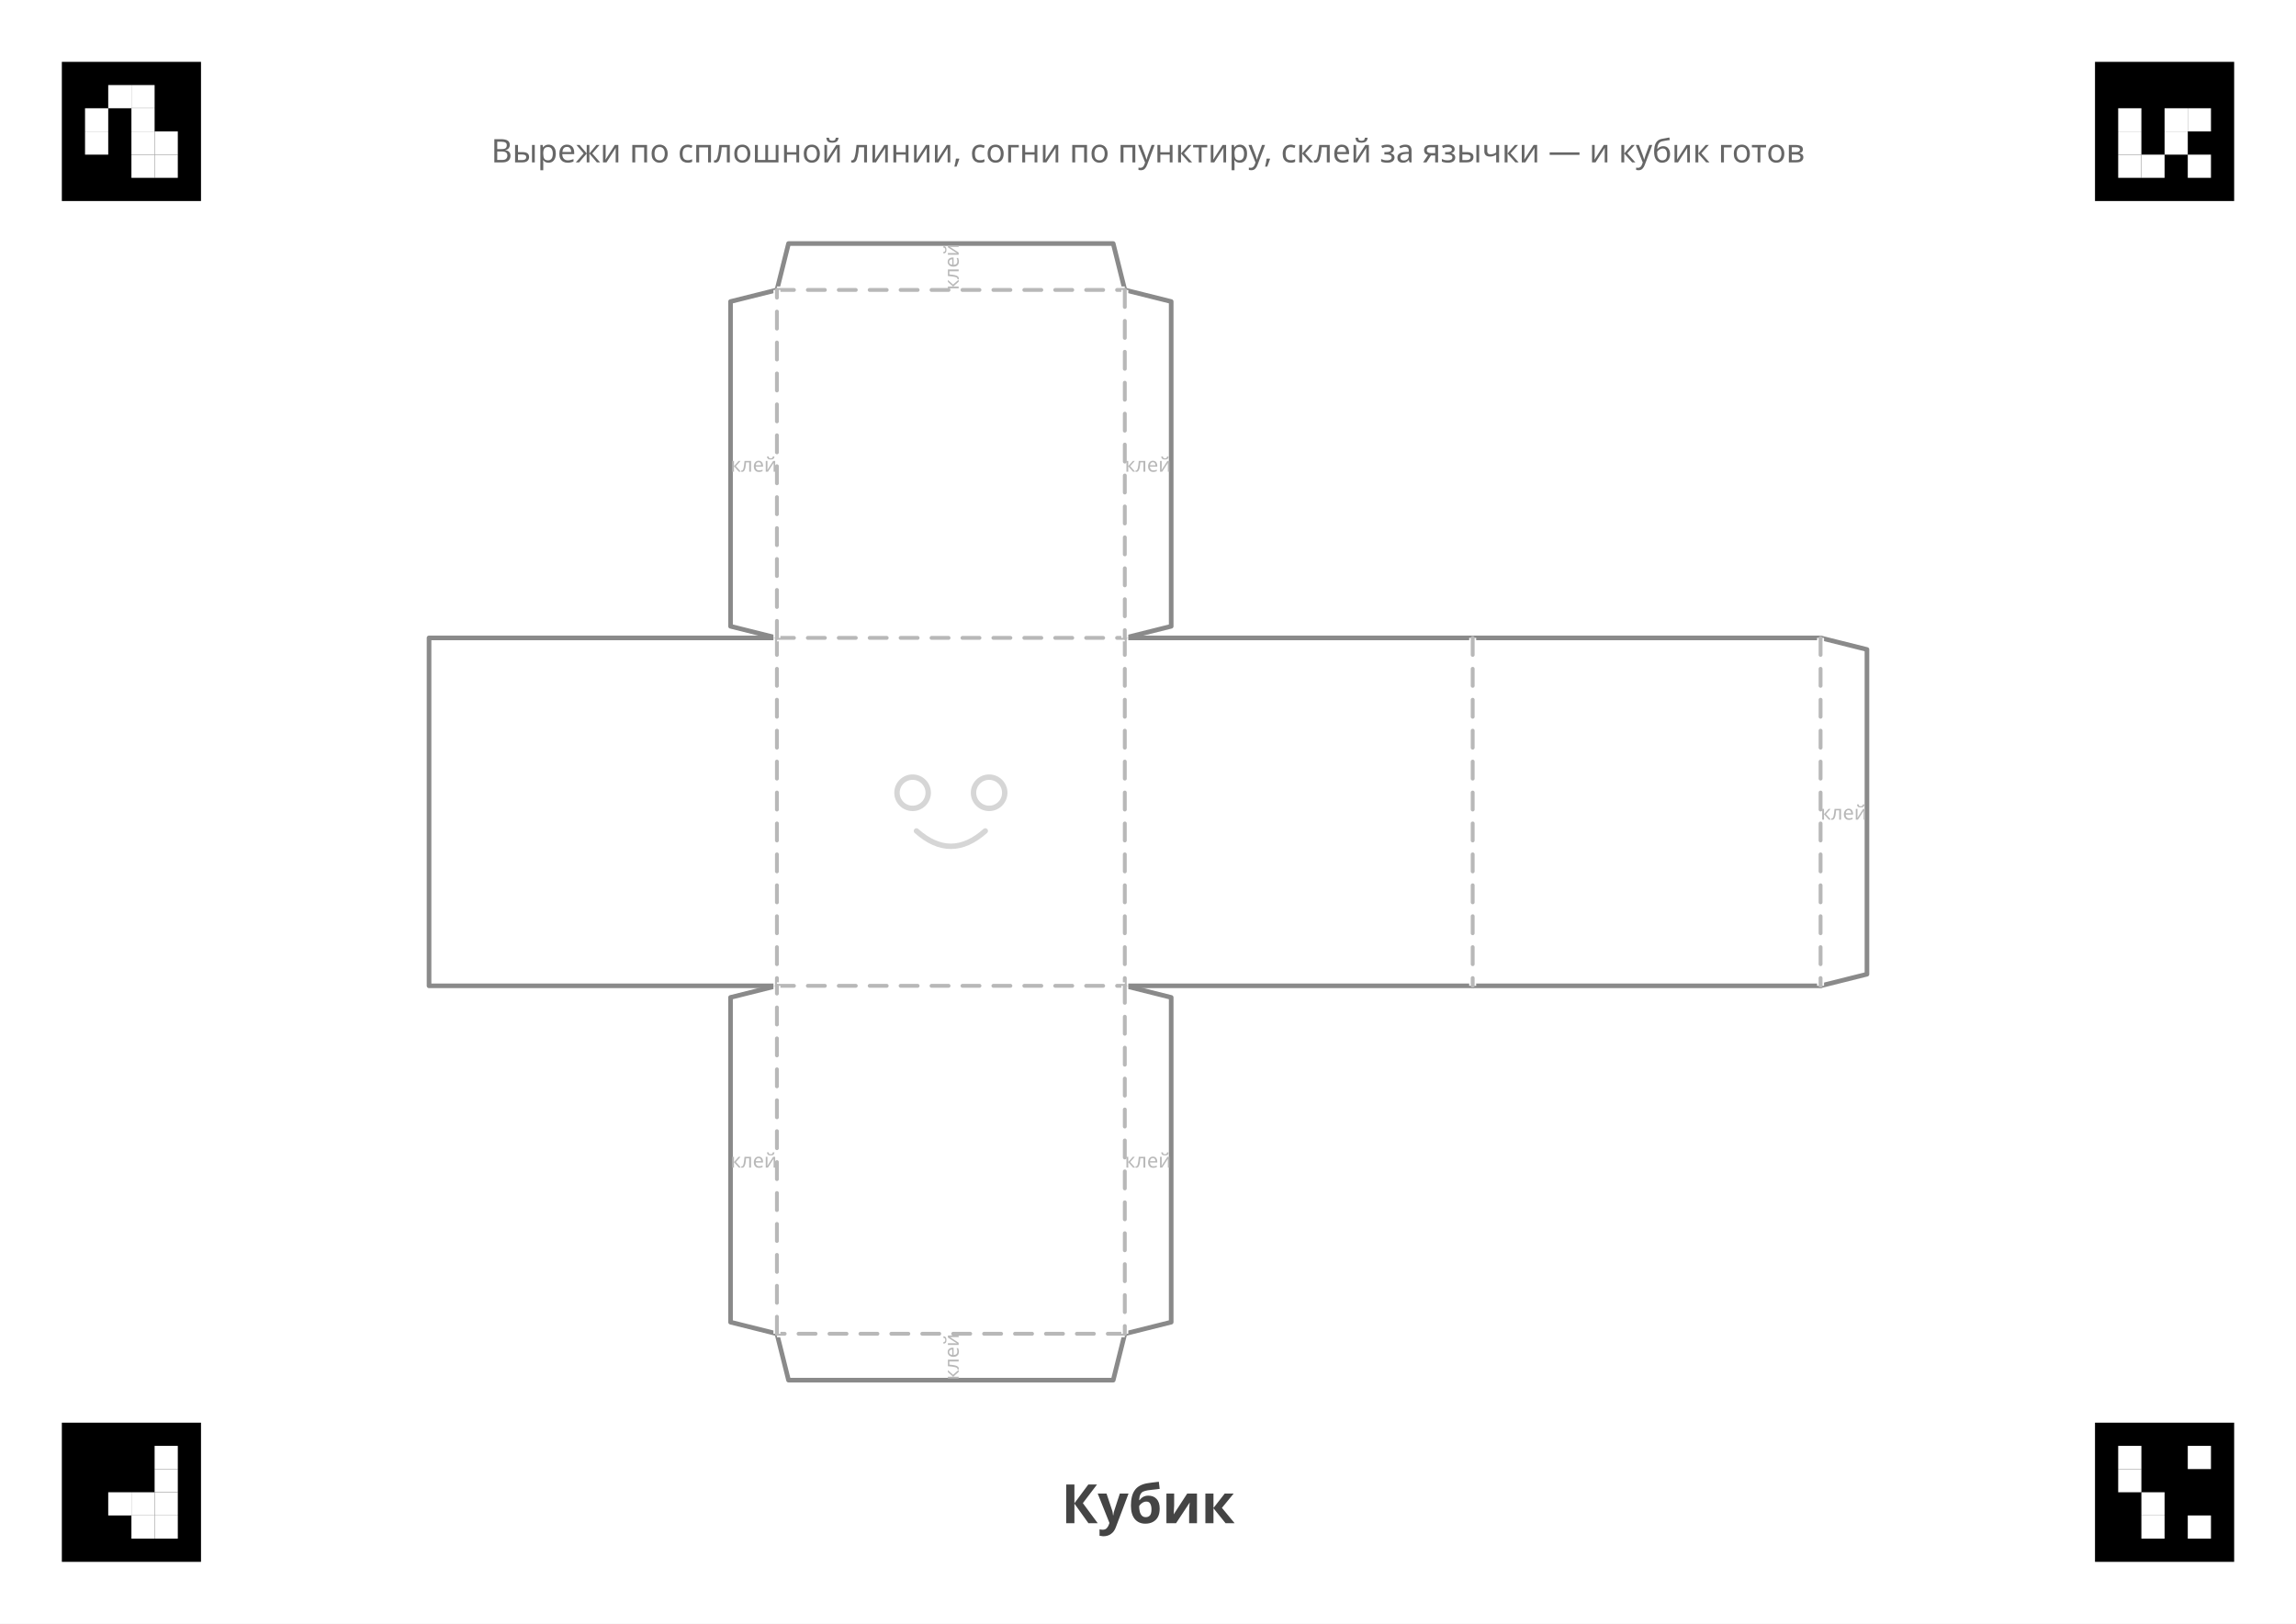
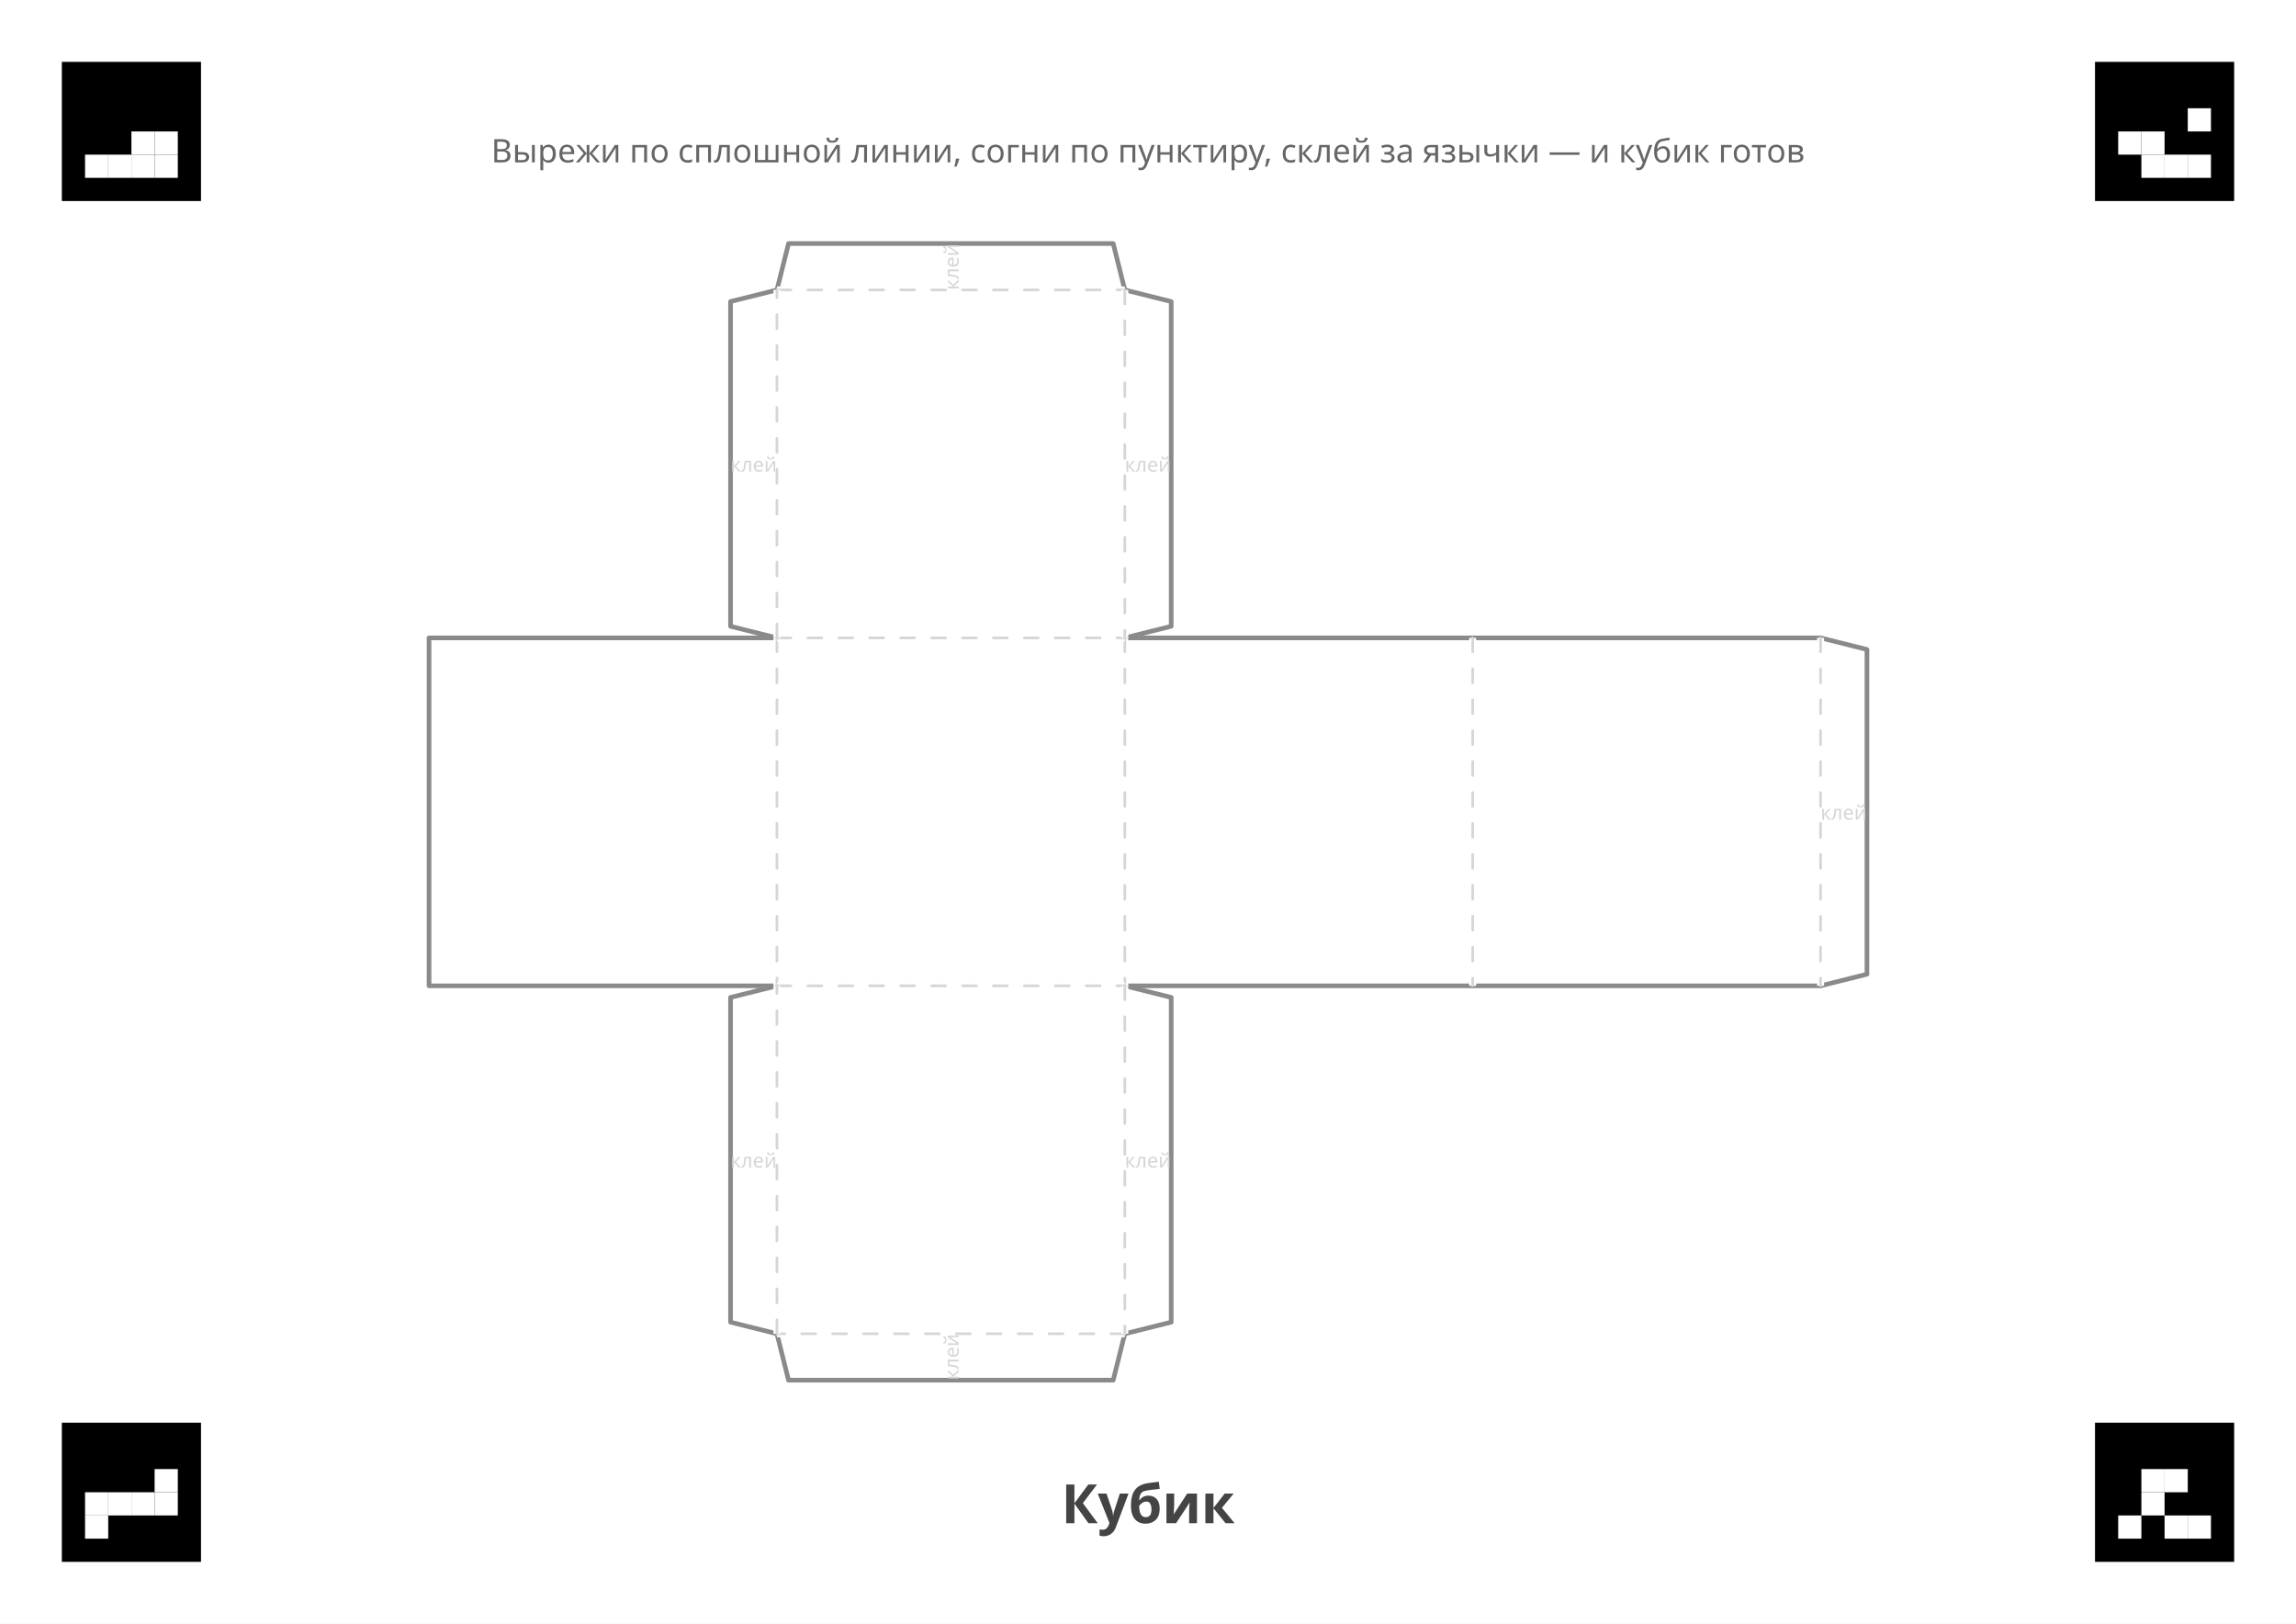
<svg xmlns="http://www.w3.org/2000/svg" width="297mm" height="210mm" viewBox="0 0 297 210">
  <rect width="297" height="210" fill="#fff" />
  <rect x="8" y="8" width="18" height="18" fill="#000" />
-   <rect x="14.00" y="11.00" width="3" height="3" fill="#fff" />
-   <rect x="17.00" y="11.00" width="3" height="3" fill="#fff" />
-   <rect x="11.00" y="14.00" width="3" height="3" fill="#fff" />
-   <rect x="17.00" y="14.00" width="3" height="3" fill="#fff" />
-   <rect x="11.00" y="17.00" width="3" height="3" fill="#fff" />
  <rect x="17.00" y="17.00" width="3" height="3" fill="#fff" />
  <rect x="20.00" y="17.00" width="3" height="3" fill="#fff" />
+   <rect x="11.00" y="20.00" width="3" height="3" fill="#fff" />
+   <rect x="14.00" y="20.00" width="3" height="3" fill="#fff" />
  <rect x="17.00" y="20.00" width="3" height="3" fill="#fff" />
  <rect x="20.00" y="20.00" width="3" height="3" fill="#fff" />
  <rect x="271" y="8" width="18" height="18" fill="#000" />
-   <rect x="274.00" y="14.00" width="3" height="3" fill="#fff" />
-   <rect x="280.00" y="14.00" width="3" height="3" fill="#fff" />
  <rect x="283.00" y="14.00" width="3" height="3" fill="#fff" />
  <rect x="274.00" y="17.00" width="3" height="3" fill="#fff" />
-   <rect x="280.00" y="17.00" width="3" height="3" fill="#fff" />
-   <rect x="274.00" y="20.00" width="3" height="3" fill="#fff" />
+   <rect x="277.00" y="17.00" width="3" height="3" fill="#fff" />
  <rect x="277.00" y="20.00" width="3" height="3" fill="#fff" />
+   <rect x="280.00" y="20.00" width="3" height="3" fill="#fff" />
  <rect x="283.00" y="20.00" width="3" height="3" fill="#fff" />
  <rect x="8" y="184" width="18" height="18" fill="#000" />
-   <rect x="20.00" y="187.00" width="3" height="3" fill="#fff" />
  <rect x="20.00" y="190.00" width="3" height="3" fill="#fff" />
+   <rect x="11.00" y="193.00" width="3" height="3" fill="#fff" />
  <rect x="14.00" y="193.00" width="3" height="3" fill="#fff" />
  <rect x="17.00" y="193.00" width="3" height="3" fill="#fff" />
  <rect x="20.00" y="193.00" width="3" height="3" fill="#fff" />
-   <rect x="17.00" y="196.00" width="3" height="3" fill="#fff" />
-   <rect x="20.00" y="196.00" width="3" height="3" fill="#fff" />
+   <rect x="11.00" y="196.00" width="3" height="3" fill="#fff" />
  <rect x="271" y="184" width="18" height="18" fill="#000" />
-   <rect x="274.00" y="187.00" width="3" height="3" fill="#fff" />
-   <rect x="283.00" y="187.00" width="3" height="3" fill="#fff" />
-   <rect x="274.00" y="190.00" width="3" height="3" fill="#fff" />
+   <rect x="277.00" y="190.00" width="3" height="3" fill="#fff" />
+   <rect x="280.00" y="190.00" width="3" height="3" fill="#fff" />
  <rect x="277.00" y="193.00" width="3" height="3" fill="#fff" />
-   <rect x="277.00" y="196.00" width="3" height="3" fill="#fff" />
+   <rect x="274.00" y="196.00" width="3" height="3" fill="#fff" />
+   <rect x="280.00" y="196.00" width="3" height="3" fill="#fff" />
  <rect x="283.00" y="196.00" width="3" height="3" fill="#fff" />
  <path d="M55.50 82.50 L100.50 82.50 L100.50 127.50 L55.50 127.50 Z" fill="#fff" stroke="#8a8a8a" stroke-width="0.6" stroke-linejoin="round" />
  <path d="M100.50 82.50 L145.50 82.50 L145.50 127.50 L100.50 127.50 Z" fill="#fff" stroke="#8a8a8a" stroke-width="0.6" stroke-linejoin="round" />
  <path d="M145.50 82.50 L190.50 82.50 L190.50 127.50 L145.50 127.50 Z" fill="#fff" stroke="#8a8a8a" stroke-width="0.6" stroke-linejoin="round" />
  <path d="M190.50 82.50 L235.50 82.50 L235.50 127.50 L190.50 127.50 Z" fill="#fff" stroke="#8a8a8a" stroke-width="0.6" stroke-linejoin="round" />
  <path d="M100.50 37.50 L145.50 37.50 L145.50 82.50 L100.50 82.50 Z" fill="#fff" stroke="#8a8a8a" stroke-width="0.6" stroke-linejoin="round" />
  <path d="M100.50 127.50 L145.50 127.50 L145.50 172.50 L100.50 172.50 Z" fill="#fff" stroke="#8a8a8a" stroke-width="0.6" stroke-linejoin="round" />
  <path d="M100.50 37.50 L102.00 31.50 L144.00 31.50 L145.50 37.50 Z" fill="#fff" stroke="#8a8a8a" stroke-width="0.6" stroke-linejoin="round" />
  <path d="M100.50 82.50 L94.50 81.00 L94.50 39.00 L100.50 37.50 Z" fill="#fff" stroke="#8a8a8a" stroke-width="0.6" stroke-linejoin="round" />
  <path d="M145.50 37.50 L151.50 39.00 L151.50 81.00 L145.50 82.50 Z" fill="#fff" stroke="#8a8a8a" stroke-width="0.6" stroke-linejoin="round" />
  <path d="M145.50 172.50 L144.00 178.50 L102.00 178.50 L100.50 172.50 Z" fill="#fff" stroke="#8a8a8a" stroke-width="0.6" stroke-linejoin="round" />
  <path d="M100.50 172.50 L94.50 171.00 L94.50 129.00 L100.50 127.50 Z" fill="#fff" stroke="#8a8a8a" stroke-width="0.6" stroke-linejoin="round" />
  <path d="M145.50 127.50 L151.50 129.00 L151.50 171.00 L145.50 172.50 Z" fill="#fff" stroke="#8a8a8a" stroke-width="0.6" stroke-linejoin="round" />
  <path d="M235.50 82.50 L241.50 84.00 L241.50 126.00 L235.50 127.50 Z" fill="#fff" stroke="#8a8a8a" stroke-width="0.6" stroke-linejoin="round" />
  <path d="M100.50 82.50 L100.50 127.50" stroke="#fff" stroke-width="0.90" />
-   <path d="M100.50 82.50 L100.50 127.50" stroke="#b8b8b8" stroke-width="0.5" stroke-dasharray="2.2 1.8" stroke-linecap="round" />
+   <path d="M100.50 82.50 L100.50 127.50" stroke="#d6d6d6" stroke-width="0.35" stroke-dasharray="1.8 2.2" stroke-linecap="round" />
  <path d="M145.50 82.50 L145.50 127.50" stroke="#fff" stroke-width="0.90" />
-   <path d="M145.50 82.50 L145.50 127.50" stroke="#b8b8b8" stroke-width="0.5" stroke-dasharray="2.2 1.8" stroke-linecap="round" />
+   <path d="M145.50 82.50 L145.50 127.50" stroke="#d6d6d6" stroke-width="0.35" stroke-dasharray="1.8 2.2" stroke-linecap="round" />
  <path d="M190.50 82.50 L190.50 127.50" stroke="#fff" stroke-width="0.90" />
-   <path d="M190.50 82.50 L190.50 127.50" stroke="#b8b8b8" stroke-width="0.5" stroke-dasharray="2.2 1.8" stroke-linecap="round" />
+   <path d="M190.50 82.50 L190.50 127.50" stroke="#d6d6d6" stroke-width="0.35" stroke-dasharray="1.8 2.2" stroke-linecap="round" />
  <path d="M100.50 82.50 L145.50 82.50" stroke="#fff" stroke-width="0.90" />
-   <path d="M100.50 82.50 L145.50 82.50" stroke="#b8b8b8" stroke-width="0.5" stroke-dasharray="2.2 1.8" stroke-linecap="round" />
+   <path d="M100.50 82.50 L145.50 82.50" stroke="#d6d6d6" stroke-width="0.35" stroke-dasharray="1.8 2.2" stroke-linecap="round" />
  <path d="M100.50 127.50 L145.50 127.50" stroke="#fff" stroke-width="0.90" />
-   <path d="M100.50 127.50 L145.50 127.50" stroke="#b8b8b8" stroke-width="0.5" stroke-dasharray="2.2 1.8" stroke-linecap="round" />
+   <path d="M100.50 127.50 L145.50 127.50" stroke="#d6d6d6" stroke-width="0.35" stroke-dasharray="1.8 2.2" stroke-linecap="round" />
  <path d="M100.50 37.50 L145.50 37.50" stroke="#fff" stroke-width="0.90" />
-   <path d="M100.50 37.50 L145.50 37.50" stroke="#b8b8b8" stroke-width="0.5" stroke-dasharray="2.2 1.8" stroke-linecap="round" />
+   <path d="M100.50 37.50 L145.50 37.50" stroke="#d6d6d6" stroke-width="0.35" stroke-dasharray="1.8 2.2" stroke-linecap="round" />
  <path d="M100.50 82.50 L100.50 37.50" stroke="#fff" stroke-width="0.90" />
-   <path d="M100.50 82.50 L100.50 37.50" stroke="#b8b8b8" stroke-width="0.5" stroke-dasharray="2.2 1.8" stroke-linecap="round" />
+   <path d="M100.50 82.50 L100.50 37.50" stroke="#d6d6d6" stroke-width="0.35" stroke-dasharray="1.8 2.2" stroke-linecap="round" />
  <path d="M145.50 37.50 L145.50 82.50" stroke="#fff" stroke-width="0.90" />
-   <path d="M145.50 37.50 L145.50 82.50" stroke="#b8b8b8" stroke-width="0.5" stroke-dasharray="2.2 1.8" stroke-linecap="round" />
+   <path d="M145.50 37.50 L145.50 82.50" stroke="#d6d6d6" stroke-width="0.35" stroke-dasharray="1.8 2.2" stroke-linecap="round" />
  <path d="M145.50 172.50 L100.50 172.50" stroke="#fff" stroke-width="0.90" />
-   <path d="M145.50 172.50 L100.50 172.50" stroke="#b8b8b8" stroke-width="0.5" stroke-dasharray="2.2 1.8" stroke-linecap="round" />
+   <path d="M145.50 172.50 L100.50 172.50" stroke="#d6d6d6" stroke-width="0.35" stroke-dasharray="1.8 2.2" stroke-linecap="round" />
  <path d="M100.50 172.50 L100.50 127.50" stroke="#fff" stroke-width="0.90" />
-   <path d="M100.50 172.50 L100.50 127.50" stroke="#b8b8b8" stroke-width="0.5" stroke-dasharray="2.2 1.8" stroke-linecap="round" />
+   <path d="M100.50 172.50 L100.50 127.50" stroke="#d6d6d6" stroke-width="0.35" stroke-dasharray="1.8 2.2" stroke-linecap="round" />
  <path d="M145.50 127.50 L145.50 172.50" stroke="#fff" stroke-width="0.90" />
-   <path d="M145.50 127.50 L145.50 172.50" stroke="#b8b8b8" stroke-width="0.5" stroke-dasharray="2.2 1.8" stroke-linecap="round" />
+   <path d="M145.50 127.50 L145.50 172.50" stroke="#d6d6d6" stroke-width="0.35" stroke-dasharray="1.8 2.2" stroke-linecap="round" />
  <path d="M235.50 82.50 L235.50 127.50" stroke="#fff" stroke-width="0.90" />
-   <path d="M235.50 82.50 L235.50 127.50" stroke="#b8b8b8" stroke-width="0.5" stroke-dasharray="2.2 1.8" stroke-linecap="round" />
-   <text x="123.00" y="34.50" text-anchor="middle" dominant-baseline="central" font-family="Segoe UI, sans-serif" font-size="2.6" fill="#b8b8b8" transform="rotate(-90 123.00 34.50)">клей</text>
-   <text x="97.50" y="60.00" text-anchor="middle" dominant-baseline="central" font-family="Segoe UI, sans-serif" font-size="2.6" fill="#b8b8b8">клей</text>
-   <text x="148.50" y="60.00" text-anchor="middle" dominant-baseline="central" font-family="Segoe UI, sans-serif" font-size="2.6" fill="#b8b8b8">клей</text>
-   <text x="123.00" y="175.50" text-anchor="middle" dominant-baseline="central" font-family="Segoe UI, sans-serif" font-size="2.6" fill="#b8b8b8" transform="rotate(-90 123.00 175.50)">клей</text>
-   <text x="97.50" y="150.00" text-anchor="middle" dominant-baseline="central" font-family="Segoe UI, sans-serif" font-size="2.6" fill="#b8b8b8">клей</text>
-   <text x="148.50" y="150.00" text-anchor="middle" dominant-baseline="central" font-family="Segoe UI, sans-serif" font-size="2.6" fill="#b8b8b8">клей</text>
-   <text x="238.50" y="105.00" text-anchor="middle" dominant-baseline="central" font-family="Segoe UI, sans-serif" font-size="2.6" fill="#b8b8b8">клей</text>
-   <circle cx="118.05" cy="102.53" r="2.02" fill="none" stroke="#d6d6d6" stroke-width="0.7" />
-   <circle cx="127.95" cy="102.53" r="2.02" fill="none" stroke="#d6d6d6" stroke-width="0.7" />
-   <path d="M118.55 107.47 Q123.00 111.44 127.45 107.47" fill="none" stroke="#d6d6d6" stroke-width="0.7" stroke-linecap="round" />
+   <path d="M235.50 82.50 L235.50 127.50" stroke="#d6d6d6" stroke-width="0.35" stroke-dasharray="1.8 2.2" stroke-linecap="round" />
+   <text x="123.00" y="34.50" text-anchor="middle" dominant-baseline="central" font-family="Segoe UI, sans-serif" font-size="2.6" fill="#d6d6d6" transform="rotate(-90 123.00 34.50)">клей</text>
+   <text x="97.50" y="60.00" text-anchor="middle" dominant-baseline="central" font-family="Segoe UI, sans-serif" font-size="2.6" fill="#d6d6d6">клей</text>
+   <text x="148.50" y="60.00" text-anchor="middle" dominant-baseline="central" font-family="Segoe UI, sans-serif" font-size="2.6" fill="#d6d6d6">клей</text>
+   <text x="123.00" y="175.50" text-anchor="middle" dominant-baseline="central" font-family="Segoe UI, sans-serif" font-size="2.6" fill="#d6d6d6" transform="rotate(-90 123.00 175.50)">клей</text>
+   <text x="97.50" y="150.00" text-anchor="middle" dominant-baseline="central" font-family="Segoe UI, sans-serif" font-size="2.6" fill="#d6d6d6">клей</text>
+   <text x="148.50" y="150.00" text-anchor="middle" dominant-baseline="central" font-family="Segoe UI, sans-serif" font-size="2.6" fill="#d6d6d6">клей</text>
+   <text x="238.50" y="105.00" text-anchor="middle" dominant-baseline="central" font-family="Segoe UI, sans-serif" font-size="2.6" fill="#d6d6d6">клей</text>
  <text x="148.5" y="21" text-anchor="middle" font-family="Segoe UI, sans-serif" font-size="4.2" fill="#666">Вырежи по сплошной линии, согни по пунктиру, склей за язычки — и кубик готов</text>
  <text x="148.5" y="197" text-anchor="middle" font-family="Segoe UI, sans-serif" font-size="7" font-weight="600" fill="#444">Кубик</text>
</svg>
